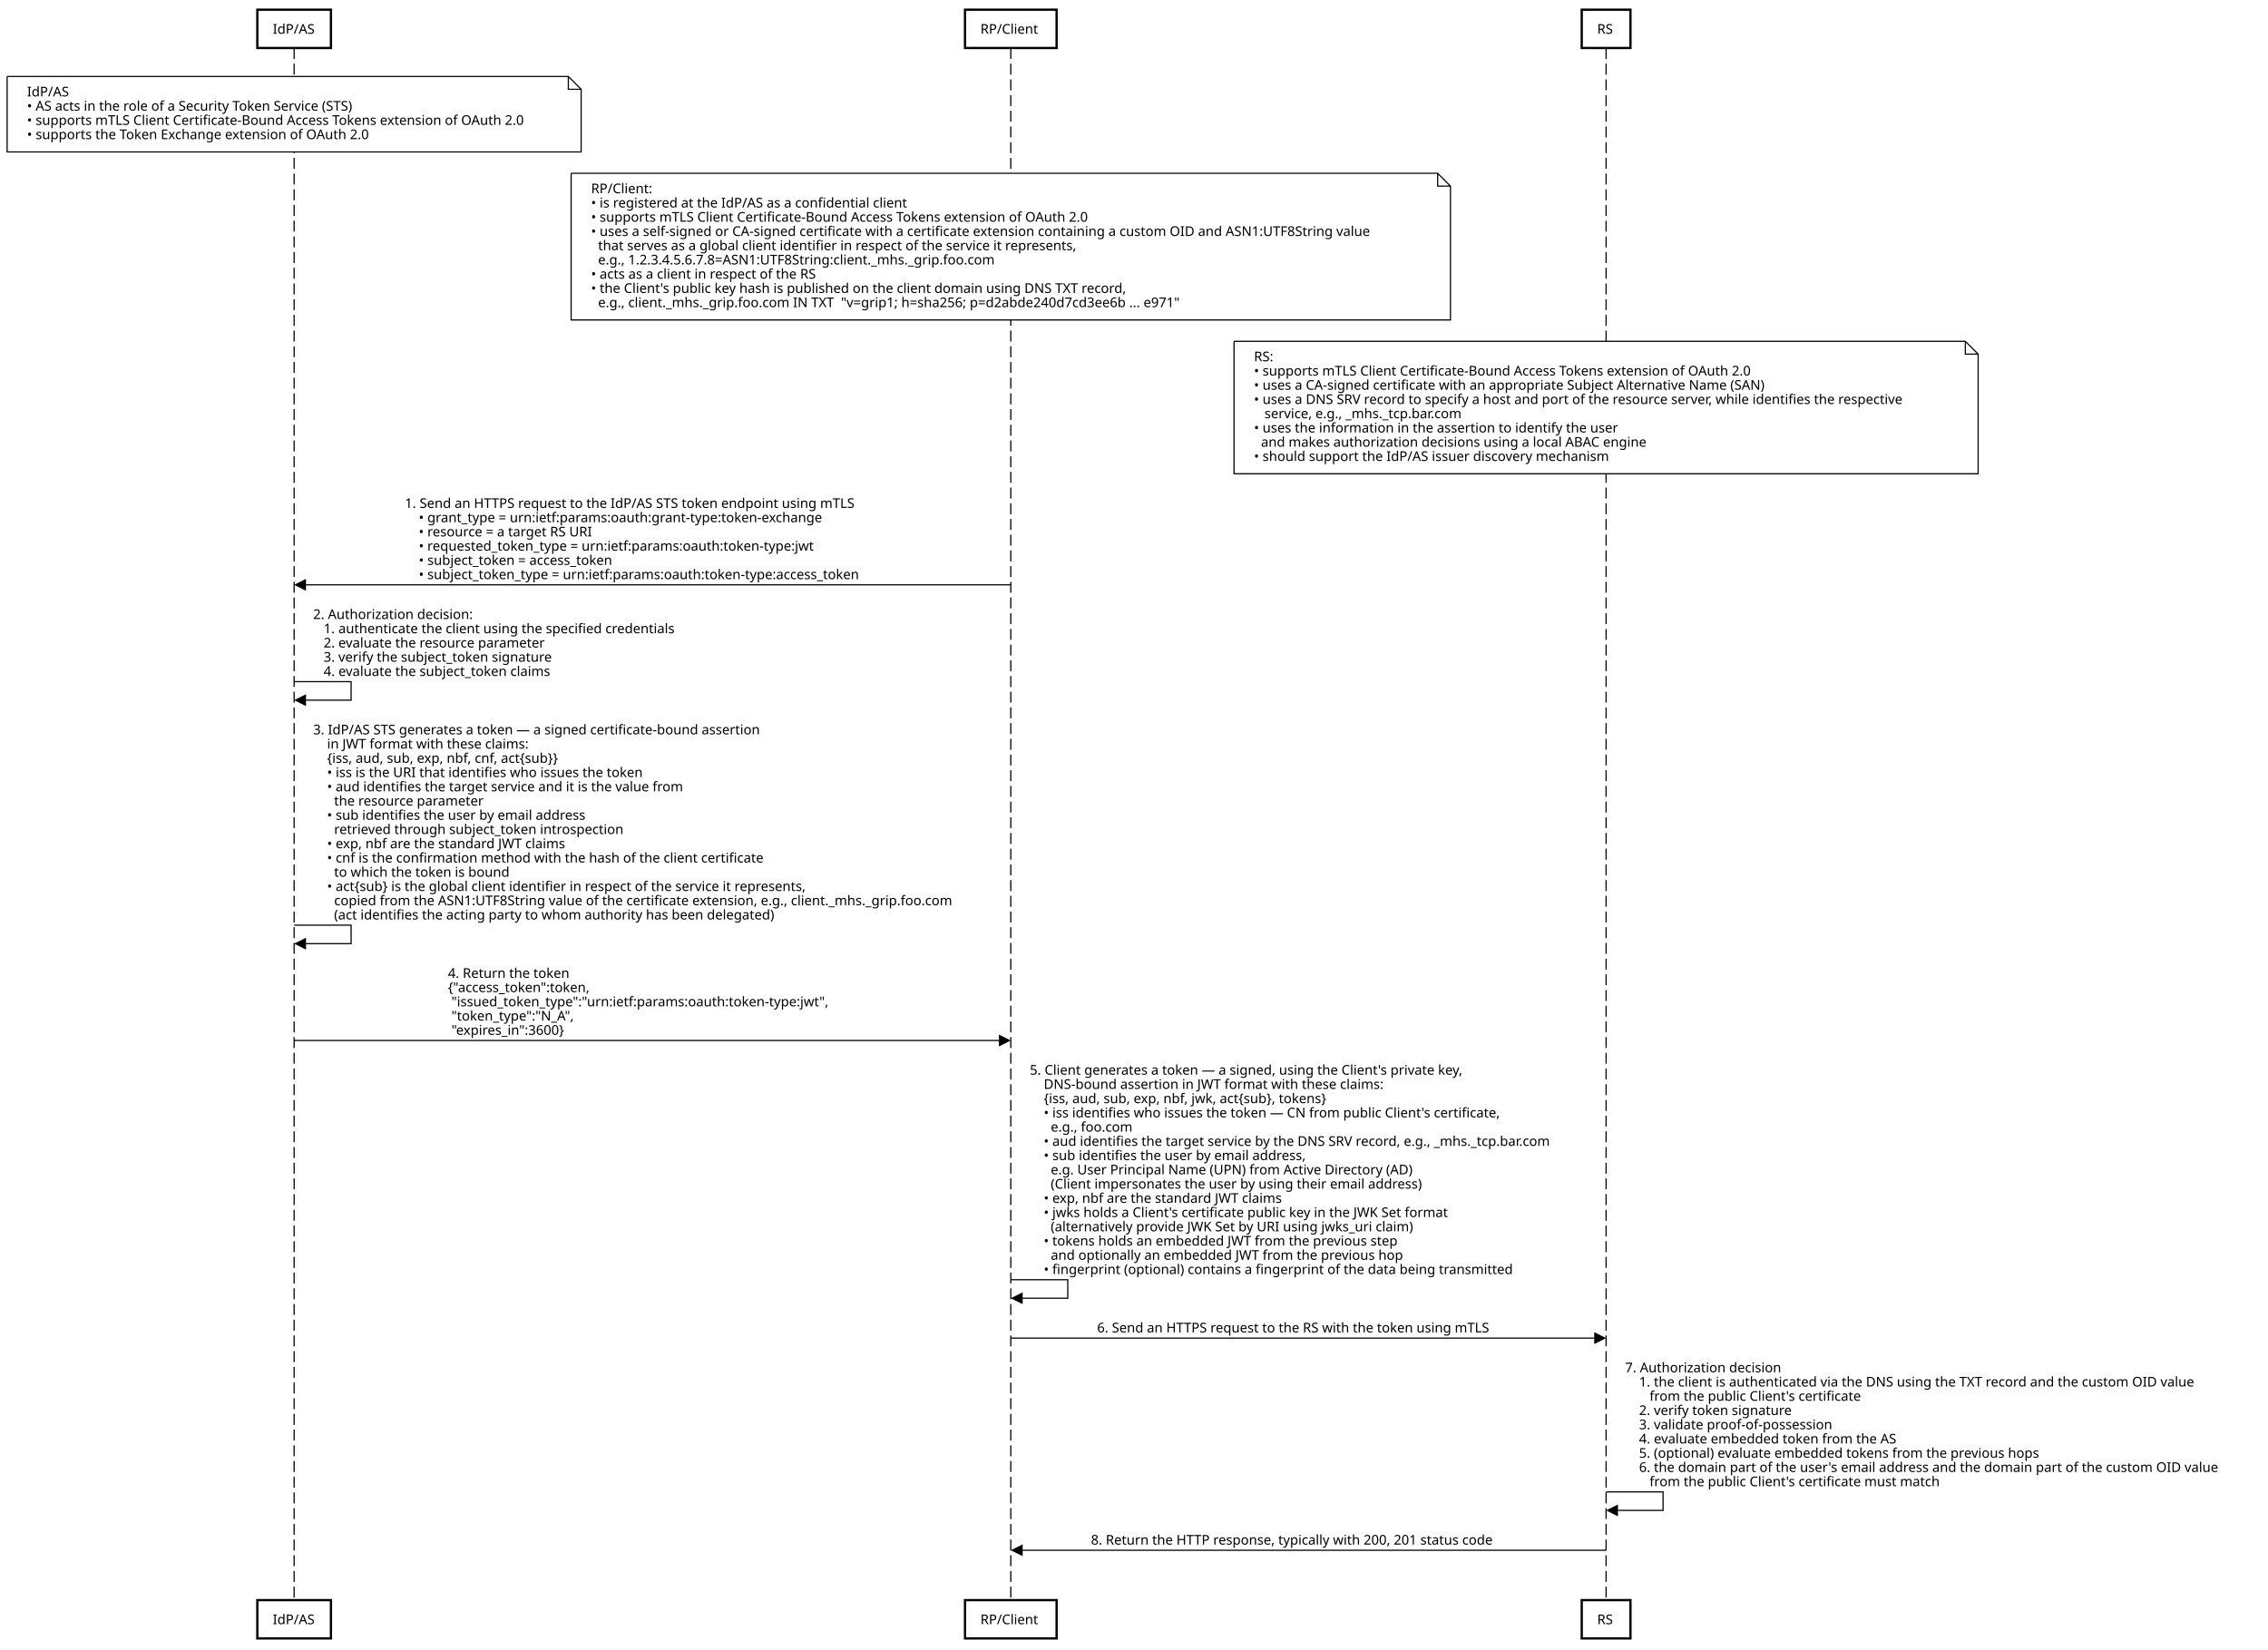
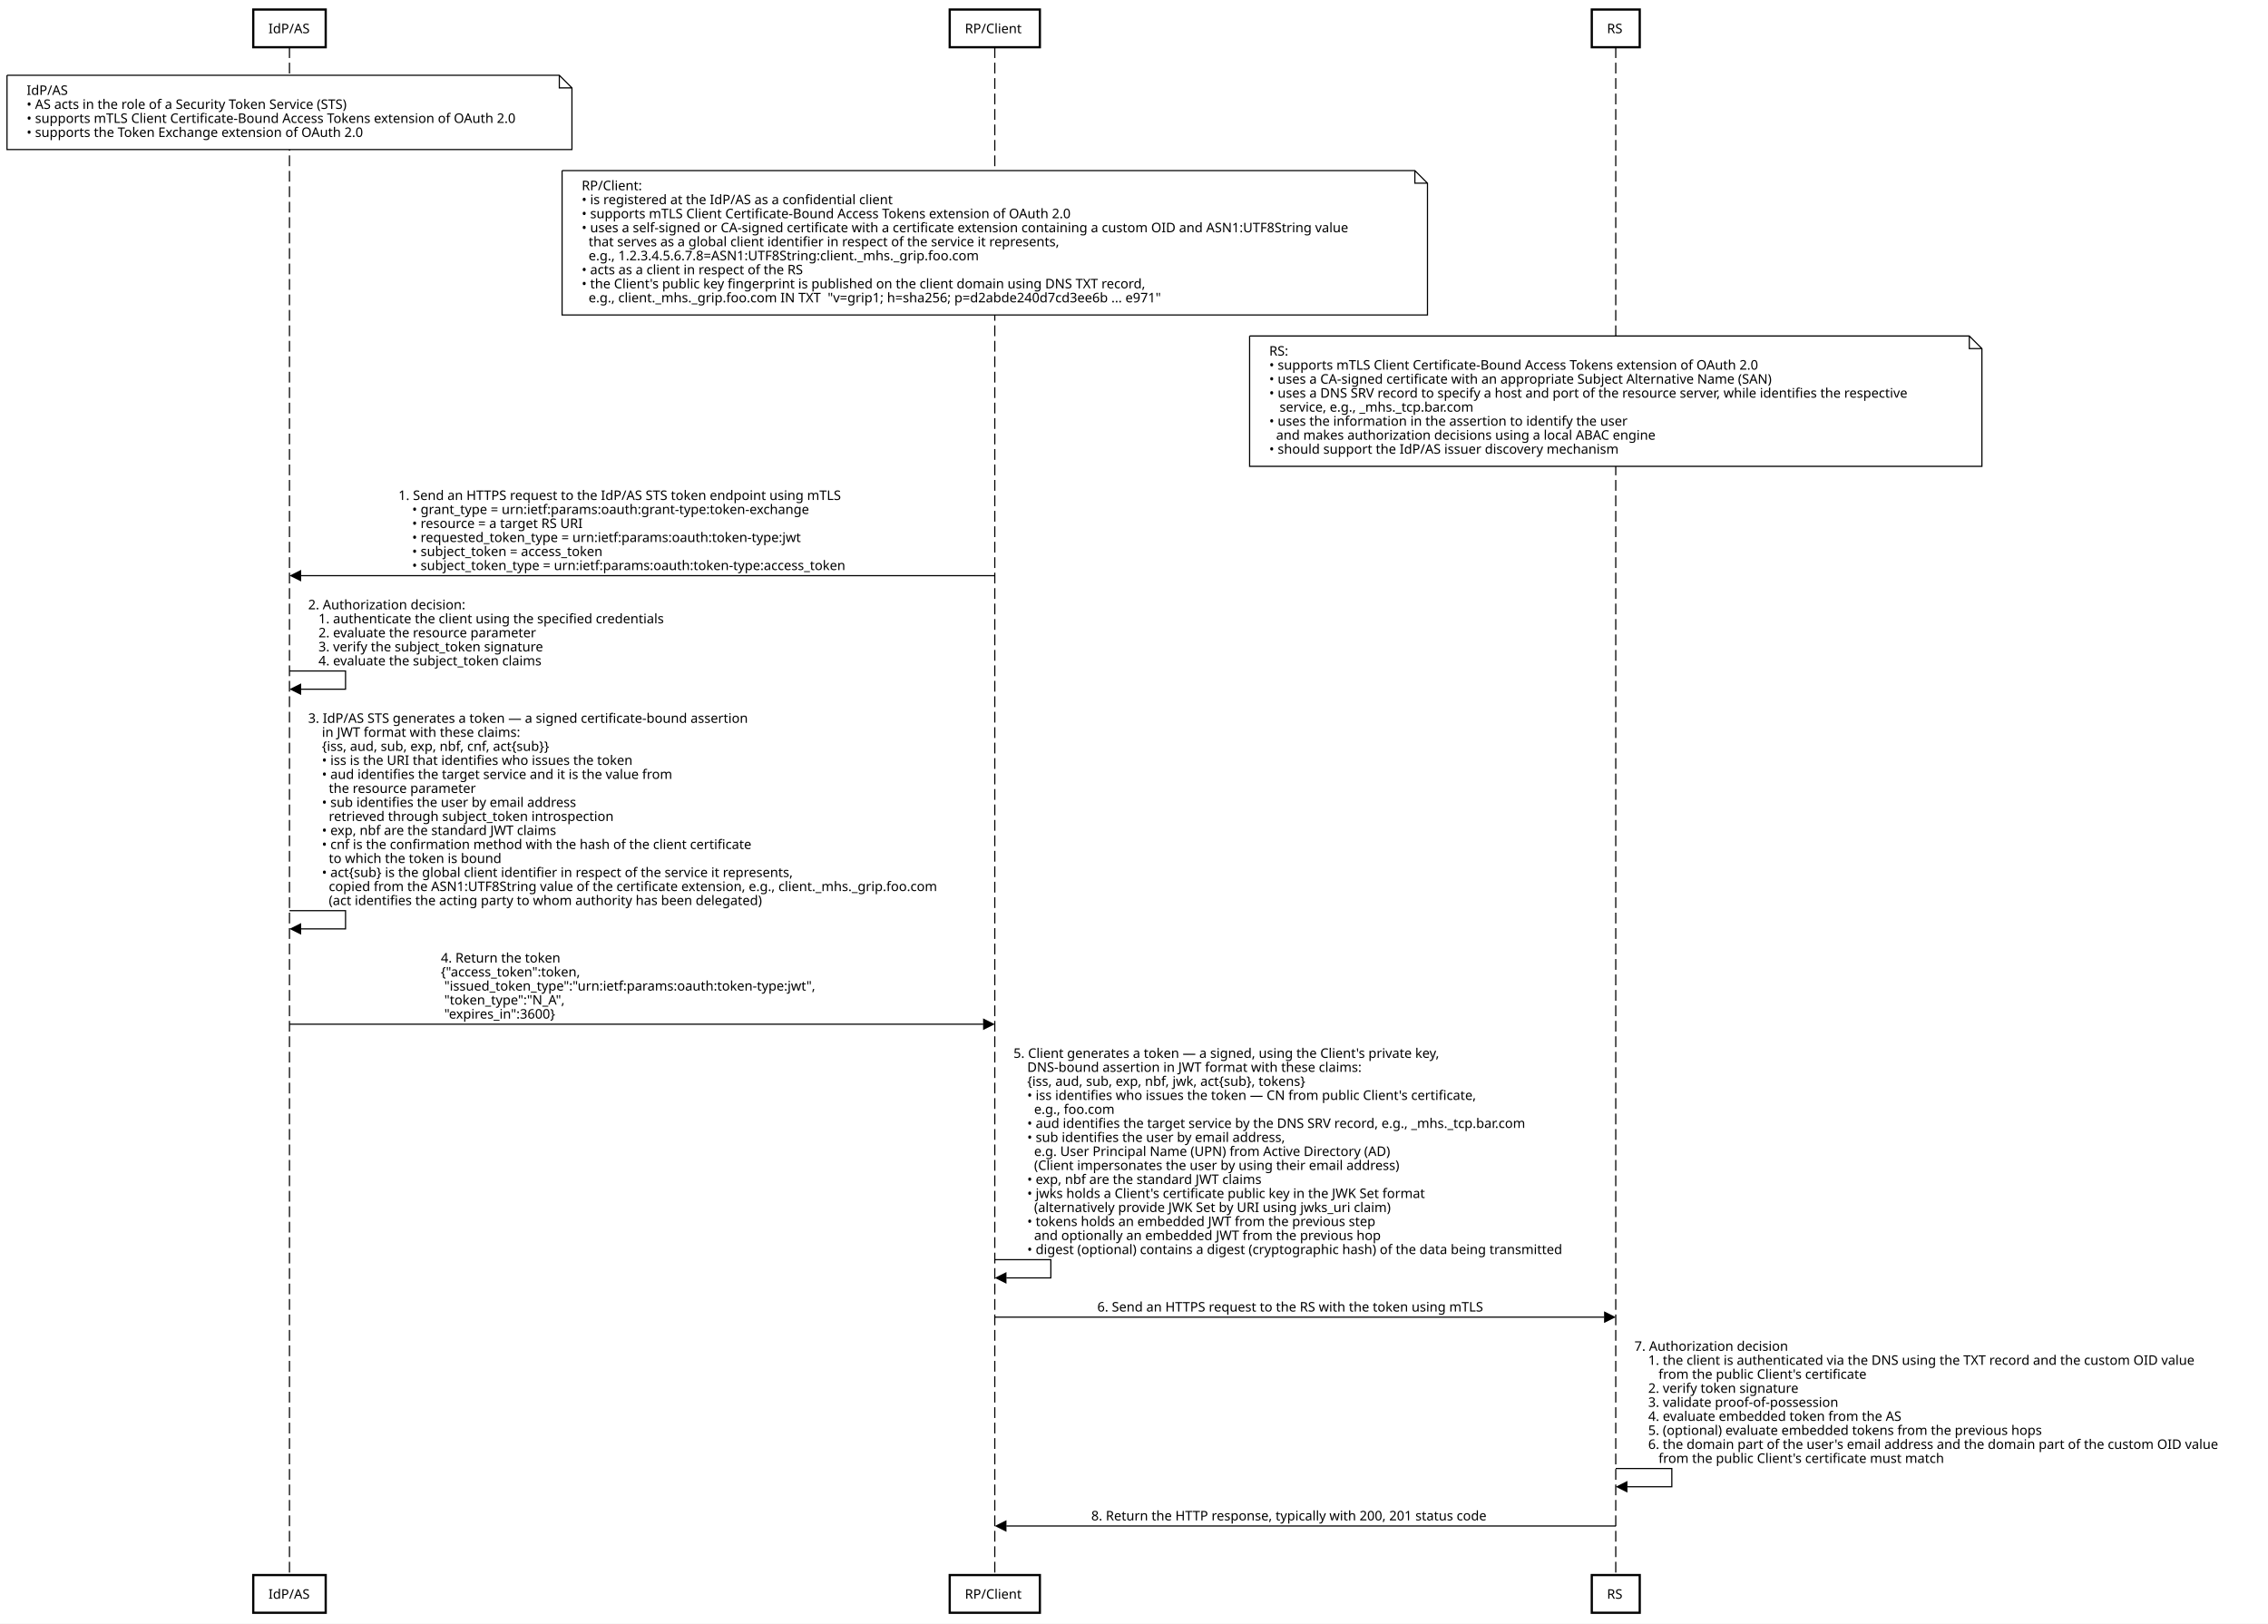
- <svg xmlns="http://www.w3.org/2000/svg" version="1.1" width="1801" height="1310">
+ <svg xmlns="http://www.w3.org/2000/svg" version="1.1" width="1830" height="1310">
  <defs />
  <g>
    <g />
    <g />
    <g />
    <g />
    <g />
    <g />
    <g />
    <g />
    <g />
    <g />
    <g />
    <g />
    <g />
    <g />
    <g />
    <g />
    <g />
    <g />
    <g />
    <g />
    <g />
    <g />
    <g />
    <g />
    <g />
    <g />
    <g />
    <g />
    <g />
    <g />
    <g />
    <g />
    <g />
    <g />
    <g />
    <g />
    <g />
    <g />
    <g />
    <g />
    <g />
    <g />
    <g />
    <g />
    <g />
    <g />
    <g />
    <g />
    <g />
    <g />
    <g />
    <g />
    <g />
    <g />
    <g />
    <g />
    <g />
    <g />
    <g />
    <g />
    <g />
    <g />
    <g />
    <g />
    <g />
    <g />
    <g />
    <g />
    <g />
    <g />
    <g />
    <g />
    <g />
    <g />
    <g />
    <g />
    <g />
    <g />
    <g />
    <g />
    <g>
-       <rect fill="white" stroke="none" x="0" y="0" width="1801" height="1310" />
+       <rect fill="white" stroke="none" x="0" y="0" width="1830" height="1310" />
    </g>
    <g />
    <g>
      <path fill="none" stroke="black" paint-order="fill stroke markers" d=" M 233.57 38.111 L 233.57 1270.791" stroke-miterlimit="10" stroke-width="0.942" stroke-dasharray="8.699,3.77" />
      <path fill="none" stroke="black" paint-order="fill stroke markers" d=" M 802.67 38.111 L 802.67 1270.791" stroke-miterlimit="10" stroke-width="0.942" stroke-dasharray="8.699,3.77" />
-       <path fill="none" stroke="black" paint-order="fill stroke markers" d=" M 1275.387 38.111 L 1275.387 1270.791" stroke-miterlimit="10" stroke-width="0.942" stroke-dasharray="8.699,3.77" />
+       <path fill="none" stroke="black" paint-order="fill stroke markers" d=" M 1303.72 38.111 L 1303.72 1270.791" stroke-miterlimit="10" stroke-width="0.942" stroke-dasharray="8.699,3.77" />
    </g>
    <g>
      <path fill="none" stroke="none" />
      <g>
        <path fill="white" stroke="black" paint-order="fill stroke markers" d=" M 204.342 7.69 L 262.799 7.69 L 262.799 38.111 L 204.342 38.111 L 204.342 7.69 Z" stroke-miterlimit="10" stroke-width="1.809" stroke-dasharray="" />
      </g>
      <g>
        <text fill="black" stroke="none" font-family="sans-serif" font-size="8pt" font-style="normal" font-weight="normal" text-decoration="normal" x="216.612" y="26.802" text-anchor="start" dominant-baseline="alphabetic" xml:space="preserve">IdP/AS</text>
      </g>
      <path fill="none" stroke="none" />
      <g>
        <path fill="white" stroke="black" paint-order="fill stroke markers" d=" M 766.3 7.69 L 839.04 7.69 L 839.04 38.111 L 766.3 38.111 L 766.3 7.69 Z" stroke-miterlimit="10" stroke-width="1.809" stroke-dasharray="" />
      </g>
      <g>
        <text fill="black" stroke="none" font-family="sans-serif" font-size="8pt" font-style="normal" font-weight="normal" text-decoration="normal" x="778.57" y="26.802" text-anchor="start" dominant-baseline="alphabetic" xml:space="preserve">RP/Client</text>
      </g>
      <path fill="none" stroke="none" />
      <g>
-         <path fill="white" stroke="black" paint-order="fill stroke markers" d=" M 1256.041 7.69 L 1294.732 7.69 L 1294.732 38.111 L 1256.041 38.111 L 1256.041 7.69 Z" stroke-miterlimit="10" stroke-width="1.809" stroke-dasharray="" />
-       </g>
-       <g>
-         <text fill="black" stroke="none" font-family="sans-serif" font-size="8pt" font-style="normal" font-weight="normal" text-decoration="normal" x="1268.312" y="26.802" text-anchor="start" dominant-baseline="alphabetic" xml:space="preserve">RS</text>
+         <path fill="white" stroke="black" paint-order="fill stroke markers" d=" M 1284.375 7.69 L 1323.065 7.69 L 1323.065 38.111 L 1284.375 38.111 L 1284.375 7.69 Z" stroke-miterlimit="10" stroke-width="1.809" stroke-dasharray="" />
+       </g>
+       <g>
+         <text fill="black" stroke="none" font-family="sans-serif" font-size="8pt" font-style="normal" font-weight="normal" text-decoration="normal" x="1296.645" y="26.802" text-anchor="start" dominant-baseline="alphabetic" xml:space="preserve">RS</text>
      </g>
      <path fill="none" stroke="none" />
      <g>
        <path fill="white" stroke="black" paint-order="fill stroke markers" d=" M 204.342 1270.791 L 262.799 1270.791 L 262.799 1301.212 L 204.342 1301.212 L 204.342 1270.791 Z" stroke-miterlimit="10" stroke-width="1.809" stroke-dasharray="" />
      </g>
      <g>
        <text fill="black" stroke="none" font-family="sans-serif" font-size="8pt" font-style="normal" font-weight="normal" text-decoration="normal" x="216.612" y="1289.903" text-anchor="start" dominant-baseline="alphabetic" xml:space="preserve">IdP/AS</text>
      </g>
      <path fill="none" stroke="none" />
      <g>
        <path fill="white" stroke="black" paint-order="fill stroke markers" d=" M 766.3 1270.791 L 839.04 1270.791 L 839.04 1301.212 L 766.3 1301.212 L 766.3 1270.791 Z" stroke-miterlimit="10" stroke-width="1.809" stroke-dasharray="" />
      </g>
      <g>
        <text fill="black" stroke="none" font-family="sans-serif" font-size="8pt" font-style="normal" font-weight="normal" text-decoration="normal" x="778.57" y="1289.903" text-anchor="start" dominant-baseline="alphabetic" xml:space="preserve">RP/Client</text>
      </g>
      <path fill="none" stroke="none" />
      <g>
-         <path fill="white" stroke="black" paint-order="fill stroke markers" d=" M 1256.041 1270.791 L 1294.732 1270.791 L 1294.732 1301.212 L 1256.041 1301.212 L 1256.041 1270.791 Z" stroke-miterlimit="10" stroke-width="1.809" stroke-dasharray="" />
-       </g>
-       <g>
-         <text fill="black" stroke="none" font-family="sans-serif" font-size="8pt" font-style="normal" font-weight="normal" text-decoration="normal" x="1268.312" y="1289.903" text-anchor="start" dominant-baseline="alphabetic" xml:space="preserve">RS</text>
+         <path fill="white" stroke="black" paint-order="fill stroke markers" d=" M 1284.375 1270.791 L 1323.065 1270.791 L 1323.065 1301.212 L 1284.375 1301.212 L 1284.375 1270.791 Z" stroke-miterlimit="10" stroke-width="1.809" stroke-dasharray="" />
+       </g>
+       <g>
+         <text fill="black" stroke="none" font-family="sans-serif" font-size="8pt" font-style="normal" font-weight="normal" text-decoration="normal" x="1296.645" y="1289.903" text-anchor="start" dominant-baseline="alphabetic" xml:space="preserve">RS</text>
      </g>
    </g>
    <g>
      <path fill="white" stroke="black" paint-order="fill stroke markers" d=" M 5.654 60.729 L 451.308 60.729 L 461.486 70.907 L 461.486 120.667 L 5.654 120.667 L 5.654 60.729 M 451.308 60.729 L 451.308 70.907 L 461.486 70.907" stroke-miterlimit="10" stroke-width="0.942" stroke-dasharray="" />
      <g>
        <text fill="black" stroke="none" font-family="sans-serif" font-size="8pt" font-style="normal" font-weight="normal" text-decoration="normal" x="21.487" y="76.562" text-anchor="start" dominant-baseline="alphabetic" xml:space="preserve">IdP/AS</text>
        <text fill="black" stroke="none" font-family="sans-serif" font-size="8pt" font-style="normal" font-weight="normal" text-decoration="normal" x="21.487" y="87.871" text-anchor="start" dominant-baseline="alphabetic" xml:space="preserve">• AS acts in the role of a Security Token Service (STS)</text>
        <text fill="black" stroke="none" font-family="sans-serif" font-size="8pt" font-style="normal" font-weight="normal" text-decoration="normal" x="21.487" y="99.18" text-anchor="start" dominant-baseline="alphabetic" xml:space="preserve">• supports mTLS Client Certificate-Bound Access Tokens extension of OAuth 2.0</text>
        <text fill="black" stroke="none" font-family="sans-serif" font-size="8pt" font-style="normal" font-weight="normal" text-decoration="normal" x="21.487" y="110.489" text-anchor="start" dominant-baseline="alphabetic" xml:space="preserve">• supports the Token Exchange extension of OAuth 2.0</text>
      </g>
      <path fill="white" stroke="black" paint-order="fill stroke markers" d=" M 453.538 137.63 L 1141.625 137.63 L 1151.803 147.808 L 1151.803 254.113 L 453.538 254.113 L 453.538 137.63 M 1141.625 137.63 L 1141.625 147.808 L 1151.803 147.808" stroke-miterlimit="10" stroke-width="0.942" stroke-dasharray="" />
      <g>
        <text fill="black" stroke="none" font-family="sans-serif" font-size="8pt" font-style="normal" font-weight="normal" text-decoration="normal" x="469.37" y="153.463" text-anchor="start" dominant-baseline="alphabetic" xml:space="preserve">RP/Client:</text>
        <text fill="black" stroke="none" font-family="sans-serif" font-size="8pt" font-style="normal" font-weight="normal" text-decoration="normal" x="469.37" y="164.772" text-anchor="start" dominant-baseline="alphabetic" xml:space="preserve">• is registered at the IdP/AS as a confidential client</text>
        <text fill="black" stroke="none" font-family="sans-serif" font-size="8pt" font-style="normal" font-weight="normal" text-decoration="normal" x="469.37" y="176.081" text-anchor="start" dominant-baseline="alphabetic" xml:space="preserve">• supports mTLS Client Certificate-Bound Access Tokens extension of OAuth 2.0</text>
        <text fill="black" stroke="none" font-family="sans-serif" font-size="8pt" font-style="normal" font-weight="normal" text-decoration="normal" x="469.37" y="187.39" text-anchor="start" dominant-baseline="alphabetic" xml:space="preserve">• uses a self-signed or CA-signed certificate with a certificate extension containing a custom OID and ASN1:UTF8String value</text>
        <text fill="black" stroke="none" font-family="sans-serif" font-size="8pt" font-style="normal" font-weight="normal" text-decoration="normal" x="469.37" y="198.699" text-anchor="start" dominant-baseline="alphabetic" xml:space="preserve">  that serves as a global client identifier in respect of the service it represents,</text>
        <text fill="black" stroke="none" font-family="sans-serif" font-size="8pt" font-style="normal" font-weight="normal" text-decoration="normal" x="469.37" y="210.008" text-anchor="start" dominant-baseline="alphabetic" xml:space="preserve">  e.g., 1.2.3.4.5.6.7.8=ASN1:UTF8String:client._mhs._grip.foo.com</text>
        <text fill="black" stroke="none" font-family="sans-serif" font-size="8pt" font-style="normal" font-weight="normal" text-decoration="normal" x="469.37" y="221.317" text-anchor="start" dominant-baseline="alphabetic" xml:space="preserve">• acts as a client in respect of the RS</text>
-         <text fill="black" stroke="none" font-family="sans-serif" font-size="8pt" font-style="normal" font-weight="normal" text-decoration="normal" x="469.37" y="232.626" text-anchor="start" dominant-baseline="alphabetic" xml:space="preserve">• the Client's public key hash is published on the client domain using DNS TXT record,</text>
+         <text fill="black" stroke="none" font-family="sans-serif" font-size="8pt" font-style="normal" font-weight="normal" text-decoration="normal" x="469.37" y="232.626" text-anchor="start" dominant-baseline="alphabetic" xml:space="preserve">• the Client's public key fingerprint is published on the client domain using DNS TXT record,</text>
        <text fill="black" stroke="none" font-family="sans-serif" font-size="8pt" font-style="normal" font-weight="normal" text-decoration="normal" x="469.37" y="243.935" text-anchor="start" dominant-baseline="alphabetic" xml:space="preserve">  e.g., client._mhs._grip.foo.com IN TXT  "v=grip1; h=sha256; p=d2abde240d7cd3ee6b ... e971"</text>
      </g>
-       <path fill="white" stroke="black" paint-order="fill stroke markers" d=" M 979.946 271.076 L 1560.649 271.076 L 1570.828 281.255 L 1570.828 376.25 L 979.946 376.25 L 979.946 271.076 M 1560.649 271.076 L 1560.649 281.255 L 1570.828 281.255" stroke-miterlimit="10" stroke-width="0.942" stroke-dasharray="" />
-       <g>
-         <text fill="black" stroke="none" font-family="sans-serif" font-size="8pt" font-style="normal" font-weight="normal" text-decoration="normal" x="995.778" y="286.909" text-anchor="start" dominant-baseline="alphabetic" xml:space="preserve">RS:</text>
-         <text fill="black" stroke="none" font-family="sans-serif" font-size="8pt" font-style="normal" font-weight="normal" text-decoration="normal" x="995.778" y="298.218" text-anchor="start" dominant-baseline="alphabetic" xml:space="preserve">• supports mTLS Client Certificate-Bound Access Tokens extension of OAuth 2.0</text>
-         <text fill="black" stroke="none" font-family="sans-serif" font-size="8pt" font-style="normal" font-weight="normal" text-decoration="normal" x="995.778" y="309.527" text-anchor="start" dominant-baseline="alphabetic" xml:space="preserve">• uses a CA-signed certificate with an appropriate Subject Alternative Name (SAN)</text>
-         <text fill="black" stroke="none" font-family="sans-serif" font-size="8pt" font-style="normal" font-weight="normal" text-decoration="normal" x="995.778" y="320.836" text-anchor="start" dominant-baseline="alphabetic" xml:space="preserve">• uses a DNS SRV record to specify a host and port of the resource server, while identifies the respective</text>
-         <text fill="black" stroke="none" font-family="sans-serif" font-size="8pt" font-style="normal" font-weight="normal" text-decoration="normal" x="995.778" y="332.145" text-anchor="start" dominant-baseline="alphabetic" xml:space="preserve">   service, e.g., _mhs._tcp.bar.com</text>
-         <text fill="black" stroke="none" font-family="sans-serif" font-size="8pt" font-style="normal" font-weight="normal" text-decoration="normal" x="995.778" y="343.454" text-anchor="start" dominant-baseline="alphabetic" xml:space="preserve">• uses the information in the assertion to identify the user</text>
-         <text fill="black" stroke="none" font-family="sans-serif" font-size="8pt" font-style="normal" font-weight="normal" text-decoration="normal" x="995.778" y="354.763" text-anchor="start" dominant-baseline="alphabetic" xml:space="preserve">  and makes authorization decisions using a local ABAC engine</text>
-         <text fill="black" stroke="none" font-family="sans-serif" font-size="8pt" font-style="normal" font-weight="normal" text-decoration="normal" x="995.778" y="366.072" text-anchor="start" dominant-baseline="alphabetic" xml:space="preserve">• should support the IdP/AS issuer discovery mechanism</text>
+       <path fill="white" stroke="black" paint-order="fill stroke markers" d=" M 1008.279 271.076 L 1588.983 271.076 L 1599.161 281.255 L 1599.161 376.25 L 1008.279 376.25 L 1008.279 271.076 M 1588.983 271.076 L 1588.983 281.255 L 1599.161 281.255" stroke-miterlimit="10" stroke-width="0.942" stroke-dasharray="" />
+       <g>
+         <text fill="black" stroke="none" font-family="sans-serif" font-size="8pt" font-style="normal" font-weight="normal" text-decoration="normal" x="1024.112" y="286.909" text-anchor="start" dominant-baseline="alphabetic" xml:space="preserve">RS:</text>
+         <text fill="black" stroke="none" font-family="sans-serif" font-size="8pt" font-style="normal" font-weight="normal" text-decoration="normal" x="1024.112" y="298.218" text-anchor="start" dominant-baseline="alphabetic" xml:space="preserve">• supports mTLS Client Certificate-Bound Access Tokens extension of OAuth 2.0</text>
+         <text fill="black" stroke="none" font-family="sans-serif" font-size="8pt" font-style="normal" font-weight="normal" text-decoration="normal" x="1024.112" y="309.527" text-anchor="start" dominant-baseline="alphabetic" xml:space="preserve">• uses a CA-signed certificate with an appropriate Subject Alternative Name (SAN)</text>
+         <text fill="black" stroke="none" font-family="sans-serif" font-size="8pt" font-style="normal" font-weight="normal" text-decoration="normal" x="1024.112" y="320.836" text-anchor="start" dominant-baseline="alphabetic" xml:space="preserve">• uses a DNS SRV record to specify a host and port of the resource server, while identifies the respective</text>
+         <text fill="black" stroke="none" font-family="sans-serif" font-size="8pt" font-style="normal" font-weight="normal" text-decoration="normal" x="1024.112" y="332.145" text-anchor="start" dominant-baseline="alphabetic" xml:space="preserve">   service, e.g., _mhs._tcp.bar.com</text>
+         <text fill="black" stroke="none" font-family="sans-serif" font-size="8pt" font-style="normal" font-weight="normal" text-decoration="normal" x="1024.112" y="343.454" text-anchor="start" dominant-baseline="alphabetic" xml:space="preserve">• uses the information in the assertion to identify the user</text>
+         <text fill="black" stroke="none" font-family="sans-serif" font-size="8pt" font-style="normal" font-weight="normal" text-decoration="normal" x="1024.112" y="354.763" text-anchor="start" dominant-baseline="alphabetic" xml:space="preserve">  and makes authorization decisions using a local ABAC engine</text>
+         <text fill="black" stroke="none" font-family="sans-serif" font-size="8pt" font-style="normal" font-weight="normal" text-decoration="normal" x="1024.112" y="366.072" text-anchor="start" dominant-baseline="alphabetic" xml:space="preserve">• should support the IdP/AS issuer discovery mechanism</text>
      </g>
      <g>
        <g>
          <rect fill="white" stroke="none" x="319.757" y="393.213" width="385.959" height="14.702" />
        </g>
        <g>
          <rect fill="white" stroke="none" x="319.757" y="404.522" width="364.709" height="14.702" />
        </g>
        <g>
          <rect fill="white" stroke="none" x="319.757" y="415.831" width="169.776" height="14.702" />
        </g>
        <g>
          <rect fill="white" stroke="none" x="319.757" y="427.14" width="356.776" height="14.702" />
        </g>
        <g>
          <rect fill="white" stroke="none" x="319.757" y="438.449" width="186.876" height="14.702" />
        </g>
        <g>
          <rect fill="white" stroke="none" x="319.757" y="449.758" width="396.726" height="14.702" />
        </g>
        <text fill="black" stroke="none" font-family="sans-serif" font-size="8pt" font-style="normal" font-weight="normal" text-decoration="normal" x="321.454" y="403.392" text-anchor="start" dominant-baseline="alphabetic" xml:space="preserve">1. Send an HTTPS request to the IdP/AS STS token endpoint using mTLS</text>
        <text fill="black" stroke="none" font-family="sans-serif" font-size="8pt" font-style="normal" font-weight="normal" text-decoration="normal" x="321.454" y="414.701" text-anchor="start" dominant-baseline="alphabetic" xml:space="preserve">    • grant_type = urn:ietf:params:oauth:grant-type:token-exchange</text>
        <text fill="black" stroke="none" font-family="sans-serif" font-size="8pt" font-style="normal" font-weight="normal" text-decoration="normal" x="321.454" y="426.01" text-anchor="start" dominant-baseline="alphabetic" xml:space="preserve">    • resource = a target RS URI</text>
        <text fill="black" stroke="none" font-family="sans-serif" font-size="8pt" font-style="normal" font-weight="normal" text-decoration="normal" x="321.454" y="437.319" text-anchor="start" dominant-baseline="alphabetic" xml:space="preserve">    • requested_token_type = urn:ietf:params:oauth:token-type:jwt</text>
        <text fill="black" stroke="none" font-family="sans-serif" font-size="8pt" font-style="normal" font-weight="normal" text-decoration="normal" x="321.454" y="448.628" text-anchor="start" dominant-baseline="alphabetic" xml:space="preserve">    • subject_token = access_token</text>
        <text fill="black" stroke="none" font-family="sans-serif" font-size="8pt" font-style="normal" font-weight="normal" text-decoration="normal" x="321.454" y="459.936" text-anchor="start" dominant-baseline="alphabetic" xml:space="preserve">    • subject_token_type = urn:ietf:params:oauth:token-type:access_token</text>
      </g>
      <g>
        <path fill="none" stroke="black" paint-order="fill stroke markers" d=" M 802.67 464.46 L 242.881 464.46" stroke-miterlimit="10" stroke-width="0.942" stroke-dasharray="" />
        <g transform="translate(233.5704,464.4601) translate(-233.5704,-464.4601)">
          <path fill="black" stroke="none" paint-order="stroke fill markers" d=" M 242.995 459.748 L 233.57 464.46 L 242.995 469.172 Z" />
        </g>
      </g>
      <g>
        <g>
          <rect fill="white" stroke="none" x="246.953" y="481.424" width="139.026" height="14.702" />
        </g>
        <g>
          <rect fill="white" stroke="none" x="246.953" y="492.733" width="314.326" height="14.702" />
        </g>
        <g>
          <rect fill="white" stroke="none" x="246.953" y="504.042" width="203.176" height="14.702" />
        </g>
        <g>
          <rect fill="white" stroke="none" x="246.953" y="515.351" width="208.493" height="14.702" />
        </g>
        <g>
          <rect fill="white" stroke="none" x="246.953" y="526.66" width="208.826" height="14.702" />
        </g>
        <text fill="black" stroke="none" font-family="sans-serif" font-size="8pt" font-style="normal" font-weight="normal" text-decoration="normal" x="248.649" y="491.602" text-anchor="start" dominant-baseline="alphabetic" xml:space="preserve">2. Authorization decision:</text>
        <text fill="black" stroke="none" font-family="sans-serif" font-size="8pt" font-style="normal" font-weight="normal" text-decoration="normal" x="248.649" y="502.911" text-anchor="start" dominant-baseline="alphabetic" xml:space="preserve">   1. authenticate the client using the specified credentials</text>
        <text fill="black" stroke="none" font-family="sans-serif" font-size="8pt" font-style="normal" font-weight="normal" text-decoration="normal" x="248.649" y="514.22" text-anchor="start" dominant-baseline="alphabetic" xml:space="preserve">   2. evaluate the resource parameter</text>
        <text fill="black" stroke="none" font-family="sans-serif" font-size="8pt" font-style="normal" font-weight="normal" text-decoration="normal" x="248.649" y="525.529" text-anchor="start" dominant-baseline="alphabetic" xml:space="preserve">   3. verify the subject_token signature</text>
        <text fill="black" stroke="none" font-family="sans-serif" font-size="8pt" font-style="normal" font-weight="normal" text-decoration="normal" x="248.649" y="536.838" text-anchor="start" dominant-baseline="alphabetic" xml:space="preserve">   4. evaluate the subject_token claims</text>
      </g>
      <g>
        <path fill="none" stroke="black" paint-order="fill stroke markers" d=" M 233.57 541.361 L 278.806 541.361 L 278.806 556.063 L 242.881 556.063" stroke-miterlimit="10" stroke-width="0.942" stroke-dasharray="" />
        <g transform="translate(233.5704,556.0629) translate(-233.5704,-556.0629)">
          <path fill="black" stroke="none" paint-order="stroke fill markers" d=" M 242.995 551.351 L 233.57 556.063 L 242.995 560.775 Z" />
        </g>
      </g>
      <g>
        <g>
          <rect fill="white" stroke="none" x="246.953" y="573.026" width="383.709" height="14.702" />
        </g>
        <g>
          <rect fill="white" stroke="none" x="246.953" y="584.335" width="189.093" height="14.702" />
        </g>
        <g>
          <rect fill="white" stroke="none" x="246.953" y="595.644" width="226.309" height="14.702" />
        </g>
        <g>
          <rect fill="white" stroke="none" x="246.953" y="606.953" width="287.993" height="14.702" />
        </g>
        <g>
          <rect fill="white" stroke="none" x="246.953" y="618.262" width="324.209" height="14.702" />
        </g>
        <g>
          <rect fill="white" stroke="none" x="246.953" y="629.571" width="150.109" height="14.702" />
        </g>
        <g>
          <rect fill="white" stroke="none" x="246.953" y="640.88" width="239.726" height="14.702" />
        </g>
        <g>
          <rect fill="white" stroke="none" x="246.953" y="652.189" width="267.226" height="14.702" />
        </g>
        <g>
          <rect fill="white" stroke="none" x="246.953" y="663.498" width="223.126" height="14.702" />
        </g>
        <g>
          <rect fill="white" stroke="none" x="246.953" y="674.807" width="390.709" height="14.702" />
        </g>
        <g>
          <rect fill="white" stroke="none" x="246.953" y="686.116" width="171.543" height="14.702" />
        </g>
        <g>
          <rect fill="white" stroke="none" x="246.953" y="697.425" width="433.943" height="14.702" />
        </g>
        <g>
          <rect fill="white" stroke="none" x="246.953" y="708.734" width="551.759" height="14.702" />
        </g>
        <g>
          <rect fill="white" stroke="none" x="246.953" y="720.043" width="400.276" height="14.702" />
        </g>
        <text fill="black" stroke="none" font-family="sans-serif" font-size="8pt" font-style="normal" font-weight="normal" text-decoration="normal" x="248.649" y="583.204" text-anchor="start" dominant-baseline="alphabetic" xml:space="preserve">3. IdP/AS STS generates a token — a signed certificate-bound assertion</text>
        <text fill="black" stroke="none" font-family="sans-serif" font-size="8pt" font-style="normal" font-weight="normal" text-decoration="normal" x="248.649" y="594.513" text-anchor="start" dominant-baseline="alphabetic" xml:space="preserve">    in JWT format with these claims:</text>
        <text fill="black" stroke="none" font-family="sans-serif" font-size="8pt" font-style="normal" font-weight="normal" text-decoration="normal" x="248.649" y="605.822" text-anchor="start" dominant-baseline="alphabetic" xml:space="preserve">    {iss, aud, sub, exp, nbf, cnf, act{sub}}</text>
        <text fill="black" stroke="none" font-family="sans-serif" font-size="8pt" font-style="normal" font-weight="normal" text-decoration="normal" x="248.649" y="617.131" text-anchor="start" dominant-baseline="alphabetic" xml:space="preserve">    • iss is the URI that identifies who issues the token</text>
        <text fill="black" stroke="none" font-family="sans-serif" font-size="8pt" font-style="normal" font-weight="normal" text-decoration="normal" x="248.649" y="628.44" text-anchor="start" dominant-baseline="alphabetic" xml:space="preserve">    • aud identifies the target service and it is the value from</text>
        <text fill="black" stroke="none" font-family="sans-serif" font-size="8pt" font-style="normal" font-weight="normal" text-decoration="normal" x="248.649" y="639.749" text-anchor="start" dominant-baseline="alphabetic" xml:space="preserve">      the resource parameter</text>
        <text fill="black" stroke="none" font-family="sans-serif" font-size="8pt" font-style="normal" font-weight="normal" text-decoration="normal" x="248.649" y="651.058" text-anchor="start" dominant-baseline="alphabetic" xml:space="preserve">    • sub identifies the user by email address</text>
        <text fill="black" stroke="none" font-family="sans-serif" font-size="8pt" font-style="normal" font-weight="normal" text-decoration="normal" x="248.649" y="662.367" text-anchor="start" dominant-baseline="alphabetic" xml:space="preserve">      retrieved through subject_token introspection</text>
        <text fill="black" stroke="none" font-family="sans-serif" font-size="8pt" font-style="normal" font-weight="normal" text-decoration="normal" x="248.649" y="673.676" text-anchor="start" dominant-baseline="alphabetic" xml:space="preserve">    • exp, nbf are the standard JWT claims</text>
        <text fill="black" stroke="none" font-family="sans-serif" font-size="8pt" font-style="normal" font-weight="normal" text-decoration="normal" x="248.649" y="684.985" text-anchor="start" dominant-baseline="alphabetic" xml:space="preserve">    • cnf is the confirmation method with the hash of the client certificate</text>
        <text fill="black" stroke="none" font-family="sans-serif" font-size="8pt" font-style="normal" font-weight="normal" text-decoration="normal" x="248.649" y="696.294" text-anchor="start" dominant-baseline="alphabetic" xml:space="preserve">      to which the token is bound</text>
        <text fill="black" stroke="none" font-family="sans-serif" font-size="8pt" font-style="normal" font-weight="normal" text-decoration="normal" x="248.649" y="707.603" text-anchor="start" dominant-baseline="alphabetic" xml:space="preserve">    • act{sub} is the global client identifier in respect of the service it represents,</text>
        <text fill="black" stroke="none" font-family="sans-serif" font-size="8pt" font-style="normal" font-weight="normal" text-decoration="normal" x="248.649" y="718.912" text-anchor="start" dominant-baseline="alphabetic" xml:space="preserve">      copied from the ASN1:UTF8String value of the certificate extension, e.g., client._mhs._grip.foo.com</text>
        <text fill="black" stroke="none" font-family="sans-serif" font-size="8pt" font-style="normal" font-weight="normal" text-decoration="normal" x="248.649" y="730.221" text-anchor="start" dominant-baseline="alphabetic" xml:space="preserve">      (act identifies the acting party to whom authority has been delegated)</text>
      </g>
      <g>
        <path fill="none" stroke="black" paint-order="fill stroke markers" d=" M 233.57 734.745 L 278.806 734.745 L 278.806 749.447 L 242.881 749.447" stroke-miterlimit="10" stroke-width="0.942" stroke-dasharray="" />
        <g transform="translate(233.5704,749.4466) translate(-233.5704,-749.4466)">
          <path fill="black" stroke="none" paint-order="stroke fill markers" d=" M 242.995 744.734 L 233.57 749.447 L 242.995 754.159 Z" />
        </g>
      </g>
      <g>
        <g>
          <rect fill="white" stroke="none" x="354.024" y="766.41" width="106.243" height="14.702" />
        </g>
        <g>
          <rect fill="white" stroke="none" x="354.024" y="777.719" width="127.643" height="14.702" />
        </g>
        <g>
          <rect fill="white" stroke="none" x="354.024" y="789.028" width="328.193" height="14.702" />
        </g>
        <g>
          <rect fill="white" stroke="none" x="354.024" y="800.337" width="112.759" height="14.702" />
        </g>
        <g>
          <rect fill="white" stroke="none" x="354.024" y="811.646" width="107.609" height="14.702" />
        </g>
        <text fill="black" stroke="none" font-family="sans-serif" font-size="8pt" font-style="normal" font-weight="normal" text-decoration="normal" x="355.72" y="776.588" text-anchor="start" dominant-baseline="alphabetic" xml:space="preserve">4. Return the token</text>
        <text fill="black" stroke="none" font-family="sans-serif" font-size="8pt" font-style="normal" font-weight="normal" text-decoration="normal" x="355.72" y="787.897" text-anchor="start" dominant-baseline="alphabetic" xml:space="preserve">{"access_token":token,</text>
        <text fill="black" stroke="none" font-family="sans-serif" font-size="8pt" font-style="normal" font-weight="normal" text-decoration="normal" x="355.72" y="799.206" text-anchor="start" dominant-baseline="alphabetic" xml:space="preserve"> "issued_token_type":"urn:ietf:params:oauth:token-type:jwt",</text>
        <text fill="black" stroke="none" font-family="sans-serif" font-size="8pt" font-style="normal" font-weight="normal" text-decoration="normal" x="355.72" y="810.515" text-anchor="start" dominant-baseline="alphabetic" xml:space="preserve"> "token_type":"N_A",</text>
        <text fill="black" stroke="none" font-family="sans-serif" font-size="8pt" font-style="normal" font-weight="normal" text-decoration="normal" x="355.72" y="821.824" text-anchor="start" dominant-baseline="alphabetic" xml:space="preserve"> "expires_in":3600}</text>
      </g>
      <g>
        <path fill="none" stroke="black" paint-order="fill stroke markers" d=" M 233.57 826.348 L 793.359 826.348" stroke-miterlimit="10" stroke-width="0.942" stroke-dasharray="" />
        <g transform="translate(802.6702,826.3477) translate(-802.6702,-826.3477)">
          <path fill="black" stroke="none" paint-order="stroke fill markers" d=" M 793.246 821.636 L 802.67 826.348 L 793.246 831.06 Z" />
        </g>
      </g>
      <g>
        <g>
          <rect fill="white" stroke="none" x="816.052" y="843.311" width="375.926" height="14.702" />
        </g>
        <g>
          <rect fill="white" stroke="none" x="816.052" y="854.62" width="305.043" height="14.702" />
        </g>
        <g>
          <rect fill="white" stroke="none" x="816.052" y="865.929" width="269.859" height="14.702" />
        </g>
        <g>
          <rect fill="white" stroke="none" x="816.052" y="877.238" width="408.009" height="14.702" />
        </g>
        <g>
          <rect fill="white" stroke="none" x="816.052" y="888.547" width="93.226" height="14.702" />
        </g>
        <g>
          <rect fill="white" stroke="none" x="816.052" y="899.856" width="455.376" height="14.702" />
        </g>
        <g>
          <rect fill="white" stroke="none" x="816.052" y="911.165" width="243.109" height="14.702" />
        </g>
        <g>
          <rect fill="white" stroke="none" x="816.052" y="922.474" width="332.759" height="14.702" />
        </g>
        <g>
          <rect fill="white" stroke="none" x="816.052" y="933.783" width="340.843" height="14.702" />
        </g>
        <g>
          <rect fill="white" stroke="none" x="816.052" y="945.092" width="223.126" height="14.702" />
        </g>
        <g>
          <rect fill="white" stroke="none" x="816.052" y="956.401" width="366.559" height="14.702" />
        </g>
        <g>
          <rect fill="white" stroke="none" x="816.052" y="967.71" width="335.459" height="14.702" />
        </g>
        <g>
          <rect fill="white" stroke="none" x="816.052" y="979.019" width="318.676" height="14.702" />
        </g>
        <g>
          <rect fill="white" stroke="none" x="816.052" y="990.328" width="321.326" height="14.702" />
        </g>
        <g>
-           <rect fill="white" stroke="none" x="816.052" y="1001.637" width="415.959" height="14.702" />
+           <rect fill="white" stroke="none" x="816.052" y="1001.637" width="483.709" height="14.702" />
        </g>
        <text fill="black" stroke="none" font-family="sans-serif" font-size="8pt" font-style="normal" font-weight="normal" text-decoration="normal" x="817.749" y="853.489" text-anchor="start" dominant-baseline="alphabetic" xml:space="preserve">5. Client generates a token — a signed, using the Client's private key,</text>
        <text fill="black" stroke="none" font-family="sans-serif" font-size="8pt" font-style="normal" font-weight="normal" text-decoration="normal" x="817.749" y="864.798" text-anchor="start" dominant-baseline="alphabetic" xml:space="preserve">    DNS-bound assertion in JWT format with these claims:</text>
        <text fill="black" stroke="none" font-family="sans-serif" font-size="8pt" font-style="normal" font-weight="normal" text-decoration="normal" x="817.749" y="876.107" text-anchor="start" dominant-baseline="alphabetic" xml:space="preserve">    {iss, aud, sub, exp, nbf, jwk, act{sub}, tokens}</text>
        <text fill="black" stroke="none" font-family="sans-serif" font-size="8pt" font-style="normal" font-weight="normal" text-decoration="normal" x="817.749" y="887.416" text-anchor="start" dominant-baseline="alphabetic" xml:space="preserve">    • iss identifies who issues the token — CN from public Client's certificate,</text>
        <text fill="black" stroke="none" font-family="sans-serif" font-size="8pt" font-style="normal" font-weight="normal" text-decoration="normal" x="817.749" y="898.725" text-anchor="start" dominant-baseline="alphabetic" xml:space="preserve">      e.g., foo.com</text>
        <text fill="black" stroke="none" font-family="sans-serif" font-size="8pt" font-style="normal" font-weight="normal" text-decoration="normal" x="817.749" y="910.034" text-anchor="start" dominant-baseline="alphabetic" xml:space="preserve">    • aud identifies the target service by the DNS SRV record, e.g., _mhs._tcp.bar.com</text>
        <text fill="black" stroke="none" font-family="sans-serif" font-size="8pt" font-style="normal" font-weight="normal" text-decoration="normal" x="817.749" y="921.343" text-anchor="start" dominant-baseline="alphabetic" xml:space="preserve">    • sub identifies the user by email address,</text>
        <text fill="black" stroke="none" font-family="sans-serif" font-size="8pt" font-style="normal" font-weight="normal" text-decoration="normal" x="817.749" y="932.652" text-anchor="start" dominant-baseline="alphabetic" xml:space="preserve">      e.g. User Principal Name (UPN) from Active Directory (AD)</text>
        <text fill="black" stroke="none" font-family="sans-serif" font-size="8pt" font-style="normal" font-weight="normal" text-decoration="normal" x="817.749" y="943.961" text-anchor="start" dominant-baseline="alphabetic" xml:space="preserve">      (Client impersonates the user by using their email address)</text>
        <text fill="black" stroke="none" font-family="sans-serif" font-size="8pt" font-style="normal" font-weight="normal" text-decoration="normal" x="817.749" y="955.27" text-anchor="start" dominant-baseline="alphabetic" xml:space="preserve">    • exp, nbf are the standard JWT claims</text>
        <text fill="black" stroke="none" font-family="sans-serif" font-size="8pt" font-style="normal" font-weight="normal" text-decoration="normal" x="817.749" y="966.579" text-anchor="start" dominant-baseline="alphabetic" xml:space="preserve">    • jwks holds a Client's certificate public key in the JWK Set format</text>
        <text fill="black" stroke="none" font-family="sans-serif" font-size="8pt" font-style="normal" font-weight="normal" text-decoration="normal" x="817.749" y="977.888" text-anchor="start" dominant-baseline="alphabetic" xml:space="preserve">      (alternatively provide JWK Set by URI using jwks_uri claim)</text>
        <text fill="black" stroke="none" font-family="sans-serif" font-size="8pt" font-style="normal" font-weight="normal" text-decoration="normal" x="817.749" y="989.197" text-anchor="start" dominant-baseline="alphabetic" xml:space="preserve">    • tokens holds an embedded JWT from the previous step</text>
        <text fill="black" stroke="none" font-family="sans-serif" font-size="8pt" font-style="normal" font-weight="normal" text-decoration="normal" x="817.749" y="1000.506" text-anchor="start" dominant-baseline="alphabetic" xml:space="preserve">      and optionally an embedded JWT from the previous hop</text>
-         <text fill="black" stroke="none" font-family="sans-serif" font-size="8pt" font-style="normal" font-weight="normal" text-decoration="normal" x="817.749" y="1011.815" text-anchor="start" dominant-baseline="alphabetic" xml:space="preserve">    • fingerprint (optional) contains a fingerprint of the data being transmitted</text>
+         <text fill="black" stroke="none" font-family="sans-serif" font-size="8pt" font-style="normal" font-weight="normal" text-decoration="normal" x="817.749" y="1011.815" text-anchor="start" dominant-baseline="alphabetic" xml:space="preserve">    • digest (optional) contains a digest (cryptographic hash) of the data being transmitted</text>
      </g>
      <g>
        <path fill="none" stroke="black" paint-order="fill stroke markers" d=" M 802.67 1016.339 L 847.906 1016.339 L 847.906 1031.04 L 811.981 1031.04" stroke-miterlimit="10" stroke-width="0.942" stroke-dasharray="" />
        <g transform="translate(802.6702,1031.04) translate(-802.6702,-1031.04)">
          <path fill="black" stroke="none" paint-order="stroke fill markers" d=" M 812.094 1026.328 L 802.67 1031.04 L 812.094 1035.752 Z" />
        </g>
      </g>
      <g>
        <g>
-           <rect fill="white" stroke="none" x="869.507" y="1048.004" width="339.043" height="14.702" />
-         </g>
-         <text fill="black" stroke="none" font-family="sans-serif" font-size="8pt" font-style="normal" font-weight="normal" text-decoration="normal" x="871.203" y="1058.182" text-anchor="start" dominant-baseline="alphabetic" xml:space="preserve">6. Send an HTTPS request to the RS with the token using mTLS</text>
-       </g>
-       <g>
-         <path fill="none" stroke="black" paint-order="fill stroke markers" d=" M 802.67 1062.705 L 1266.076 1062.705" stroke-miterlimit="10" stroke-width="0.942" stroke-dasharray="" />
-         <g transform="translate(1275.387,1062.705) translate(-1275.387,-1062.705)">
-           <path fill="black" stroke="none" paint-order="stroke fill markers" d=" M 1265.963 1057.993 L 1275.387 1062.705 L 1265.963 1067.418 Z" />
-         </g>
-       </g>
-       <g>
-         <g>
-           <rect fill="white" stroke="none" x="1288.769" y="1079.669" width="135.443" height="14.702" />
-         </g>
-         <g>
-           <rect fill="white" stroke="none" x="1288.769" y="1090.978" width="492.743" height="14.702" />
-         </g>
-         <g>
-           <rect fill="white" stroke="none" x="1288.769" y="1102.287" width="207.793" height="14.702" />
-         </g>
-         <g>
-           <rect fill="white" stroke="none" x="1288.769" y="1113.596" width="147.143" height="14.702" />
-         </g>
-         <g>
-           <rect fill="white" stroke="none" x="1288.769" y="1124.905" width="179.409" height="14.702" />
-         </g>
-         <g>
-           <rect fill="white" stroke="none" x="1288.769" y="1136.214" width="236.726" height="14.702" />
-         </g>
-         <g>
-           <rect fill="white" stroke="none" x="1288.769" y="1147.523" width="357.493" height="14.702" />
-         </g>
-         <g>
-           <rect fill="white" stroke="none" x="1288.769" y="1158.832" width="509.126" height="14.702" />
-         </g>
-         <g>
-           <rect fill="white" stroke="none" x="1288.769" y="1170.141" width="275.043" height="14.702" />
-         </g>
-         <text fill="black" stroke="none" font-family="sans-serif" font-size="8pt" font-style="normal" font-weight="normal" text-decoration="normal" x="1290.465" y="1089.847" text-anchor="start" dominant-baseline="alphabetic" xml:space="preserve">7. Authorization decision</text>
-         <text fill="black" stroke="none" font-family="sans-serif" font-size="8pt" font-style="normal" font-weight="normal" text-decoration="normal" x="1290.465" y="1101.156" text-anchor="start" dominant-baseline="alphabetic" xml:space="preserve">    1. the client is authenticated via the DNS using the TXT record and the custom OID value</text>
-         <text fill="black" stroke="none" font-family="sans-serif" font-size="8pt" font-style="normal" font-weight="normal" text-decoration="normal" x="1290.465" y="1112.465" text-anchor="start" dominant-baseline="alphabetic" xml:space="preserve">       from the public Client's certificate</text>
-         <text fill="black" stroke="none" font-family="sans-serif" font-size="8pt" font-style="normal" font-weight="normal" text-decoration="normal" x="1290.465" y="1123.774" text-anchor="start" dominant-baseline="alphabetic" xml:space="preserve">    2. verify token signature</text>
-         <text fill="black" stroke="none" font-family="sans-serif" font-size="8pt" font-style="normal" font-weight="normal" text-decoration="normal" x="1290.465" y="1135.083" text-anchor="start" dominant-baseline="alphabetic" xml:space="preserve">    3. validate proof-of-possession</text>
-         <text fill="black" stroke="none" font-family="sans-serif" font-size="8pt" font-style="normal" font-weight="normal" text-decoration="normal" x="1290.465" y="1146.392" text-anchor="start" dominant-baseline="alphabetic" xml:space="preserve">    4. evaluate embedded token from the AS</text>
-         <text fill="black" stroke="none" font-family="sans-serif" font-size="8pt" font-style="normal" font-weight="normal" text-decoration="normal" x="1290.465" y="1157.701" text-anchor="start" dominant-baseline="alphabetic" xml:space="preserve">    5. (optional) evaluate embedded tokens from the previous hops</text>
-         <text fill="black" stroke="none" font-family="sans-serif" font-size="8pt" font-style="normal" font-weight="normal" text-decoration="normal" x="1290.465" y="1169.01" text-anchor="start" dominant-baseline="alphabetic" xml:space="preserve">    6. the domain part of the user's email address and the domain part of the custom OID value</text>
-         <text fill="black" stroke="none" font-family="sans-serif" font-size="8pt" font-style="normal" font-weight="normal" text-decoration="normal" x="1290.465" y="1180.319" text-anchor="start" dominant-baseline="alphabetic" xml:space="preserve">       from the public Client's certificate must match</text>
-       </g>
-       <g>
-         <path fill="none" stroke="black" paint-order="fill stroke markers" d=" M 1275.387 1184.843 L 1320.623 1184.843 L 1320.623 1199.544 L 1284.698 1199.544" stroke-miterlimit="10" stroke-width="0.942" stroke-dasharray="" />
-         <g transform="translate(1275.387,1199.544) translate(-1275.387,-1199.544)">
-           <path fill="black" stroke="none" paint-order="stroke fill markers" d=" M 1284.811 1194.832 L 1275.387 1199.544 L 1284.811 1204.256 Z" />
-         </g>
-       </g>
-       <g>
-         <g>
-           <rect fill="white" stroke="none" x="864.64" y="1216.508" width="348.776" height="14.702" />
-         </g>
-         <text fill="black" stroke="none" font-family="sans-serif" font-size="8pt" font-style="normal" font-weight="normal" text-decoration="normal" x="866.337" y="1226.686" text-anchor="start" dominant-baseline="alphabetic" xml:space="preserve">8. Return the HTTP response, typically with 200, 201 status code</text>
-       </g>
-       <g>
-         <path fill="none" stroke="black" paint-order="fill stroke markers" d=" M 1275.387 1231.209 L 811.981 1231.209" stroke-miterlimit="10" stroke-width="0.942" stroke-dasharray="" />
+           <rect fill="white" stroke="none" x="883.674" y="1048.004" width="339.043" height="14.702" />
+         </g>
+         <text fill="black" stroke="none" font-family="sans-serif" font-size="8pt" font-style="normal" font-weight="normal" text-decoration="normal" x="885.37" y="1058.182" text-anchor="start" dominant-baseline="alphabetic" xml:space="preserve">6. Send an HTTPS request to the RS with the token using mTLS</text>
+       </g>
+       <g>
+         <path fill="none" stroke="black" paint-order="fill stroke markers" d=" M 802.67 1062.705 L 1294.409 1062.705" stroke-miterlimit="10" stroke-width="0.942" stroke-dasharray="" />
+         <g transform="translate(1303.72,1062.705) translate(-1303.72,-1062.705)">
+           <path fill="black" stroke="none" paint-order="stroke fill markers" d=" M 1294.296 1057.993 L 1303.72 1062.705 L 1294.296 1067.418 Z" />
+         </g>
+       </g>
+       <g>
+         <g>
+           <rect fill="white" stroke="none" x="1317.102" y="1079.669" width="135.443" height="14.702" />
+         </g>
+         <g>
+           <rect fill="white" stroke="none" x="1317.102" y="1090.978" width="492.743" height="14.702" />
+         </g>
+         <g>
+           <rect fill="white" stroke="none" x="1317.102" y="1102.287" width="207.793" height="14.702" />
+         </g>
+         <g>
+           <rect fill="white" stroke="none" x="1317.102" y="1113.596" width="147.143" height="14.702" />
+         </g>
+         <g>
+           <rect fill="white" stroke="none" x="1317.102" y="1124.905" width="179.409" height="14.702" />
+         </g>
+         <g>
+           <rect fill="white" stroke="none" x="1317.102" y="1136.214" width="236.726" height="14.702" />
+         </g>
+         <g>
+           <rect fill="white" stroke="none" x="1317.102" y="1147.523" width="357.493" height="14.702" />
+         </g>
+         <g>
+           <rect fill="white" stroke="none" x="1317.102" y="1158.832" width="509.126" height="14.702" />
+         </g>
+         <g>
+           <rect fill="white" stroke="none" x="1317.102" y="1170.141" width="275.043" height="14.702" />
+         </g>
+         <text fill="black" stroke="none" font-family="sans-serif" font-size="8pt" font-style="normal" font-weight="normal" text-decoration="normal" x="1318.799" y="1089.847" text-anchor="start" dominant-baseline="alphabetic" xml:space="preserve">7. Authorization decision</text>
+         <text fill="black" stroke="none" font-family="sans-serif" font-size="8pt" font-style="normal" font-weight="normal" text-decoration="normal" x="1318.799" y="1101.156" text-anchor="start" dominant-baseline="alphabetic" xml:space="preserve">    1. the client is authenticated via the DNS using the TXT record and the custom OID value</text>
+         <text fill="black" stroke="none" font-family="sans-serif" font-size="8pt" font-style="normal" font-weight="normal" text-decoration="normal" x="1318.799" y="1112.465" text-anchor="start" dominant-baseline="alphabetic" xml:space="preserve">       from the public Client's certificate</text>
+         <text fill="black" stroke="none" font-family="sans-serif" font-size="8pt" font-style="normal" font-weight="normal" text-decoration="normal" x="1318.799" y="1123.774" text-anchor="start" dominant-baseline="alphabetic" xml:space="preserve">    2. verify token signature</text>
+         <text fill="black" stroke="none" font-family="sans-serif" font-size="8pt" font-style="normal" font-weight="normal" text-decoration="normal" x="1318.799" y="1135.083" text-anchor="start" dominant-baseline="alphabetic" xml:space="preserve">    3. validate proof-of-possession</text>
+         <text fill="black" stroke="none" font-family="sans-serif" font-size="8pt" font-style="normal" font-weight="normal" text-decoration="normal" x="1318.799" y="1146.392" text-anchor="start" dominant-baseline="alphabetic" xml:space="preserve">    4. evaluate embedded token from the AS</text>
+         <text fill="black" stroke="none" font-family="sans-serif" font-size="8pt" font-style="normal" font-weight="normal" text-decoration="normal" x="1318.799" y="1157.701" text-anchor="start" dominant-baseline="alphabetic" xml:space="preserve">    5. (optional) evaluate embedded tokens from the previous hops</text>
+         <text fill="black" stroke="none" font-family="sans-serif" font-size="8pt" font-style="normal" font-weight="normal" text-decoration="normal" x="1318.799" y="1169.01" text-anchor="start" dominant-baseline="alphabetic" xml:space="preserve">    6. the domain part of the user's email address and the domain part of the custom OID value</text>
+         <text fill="black" stroke="none" font-family="sans-serif" font-size="8pt" font-style="normal" font-weight="normal" text-decoration="normal" x="1318.799" y="1180.319" text-anchor="start" dominant-baseline="alphabetic" xml:space="preserve">       from the public Client's certificate must match</text>
+       </g>
+       <g>
+         <path fill="none" stroke="black" paint-order="fill stroke markers" d=" M 1303.72 1184.843 L 1348.956 1184.843 L 1348.956 1199.544 L 1313.031 1199.544" stroke-miterlimit="10" stroke-width="0.942" stroke-dasharray="" />
+         <g transform="translate(1303.72,1199.544) translate(-1303.72,-1199.544)">
+           <path fill="black" stroke="none" paint-order="stroke fill markers" d=" M 1313.144 1194.832 L 1303.72 1199.544 L 1313.144 1204.256 Z" />
+         </g>
+       </g>
+       <g>
+         <g>
+           <rect fill="white" stroke="none" x="878.807" y="1216.508" width="348.776" height="14.702" />
+         </g>
+         <text fill="black" stroke="none" font-family="sans-serif" font-size="8pt" font-style="normal" font-weight="normal" text-decoration="normal" x="880.503" y="1226.686" text-anchor="start" dominant-baseline="alphabetic" xml:space="preserve">8. Return the HTTP response, typically with 200, 201 status code</text>
+       </g>
+       <g>
+         <path fill="none" stroke="black" paint-order="fill stroke markers" d=" M 1303.72 1231.209 L 811.981 1231.209" stroke-miterlimit="10" stroke-width="0.942" stroke-dasharray="" />
        <g transform="translate(802.6702,1231.209) translate(-802.6702,-1231.209)">
          <path fill="black" stroke="none" paint-order="stroke fill markers" d=" M 812.094 1226.497 L 802.67 1231.209 L 812.094 1235.921 Z" />
        </g>
      </g>
    </g>
  </g>
</svg>
